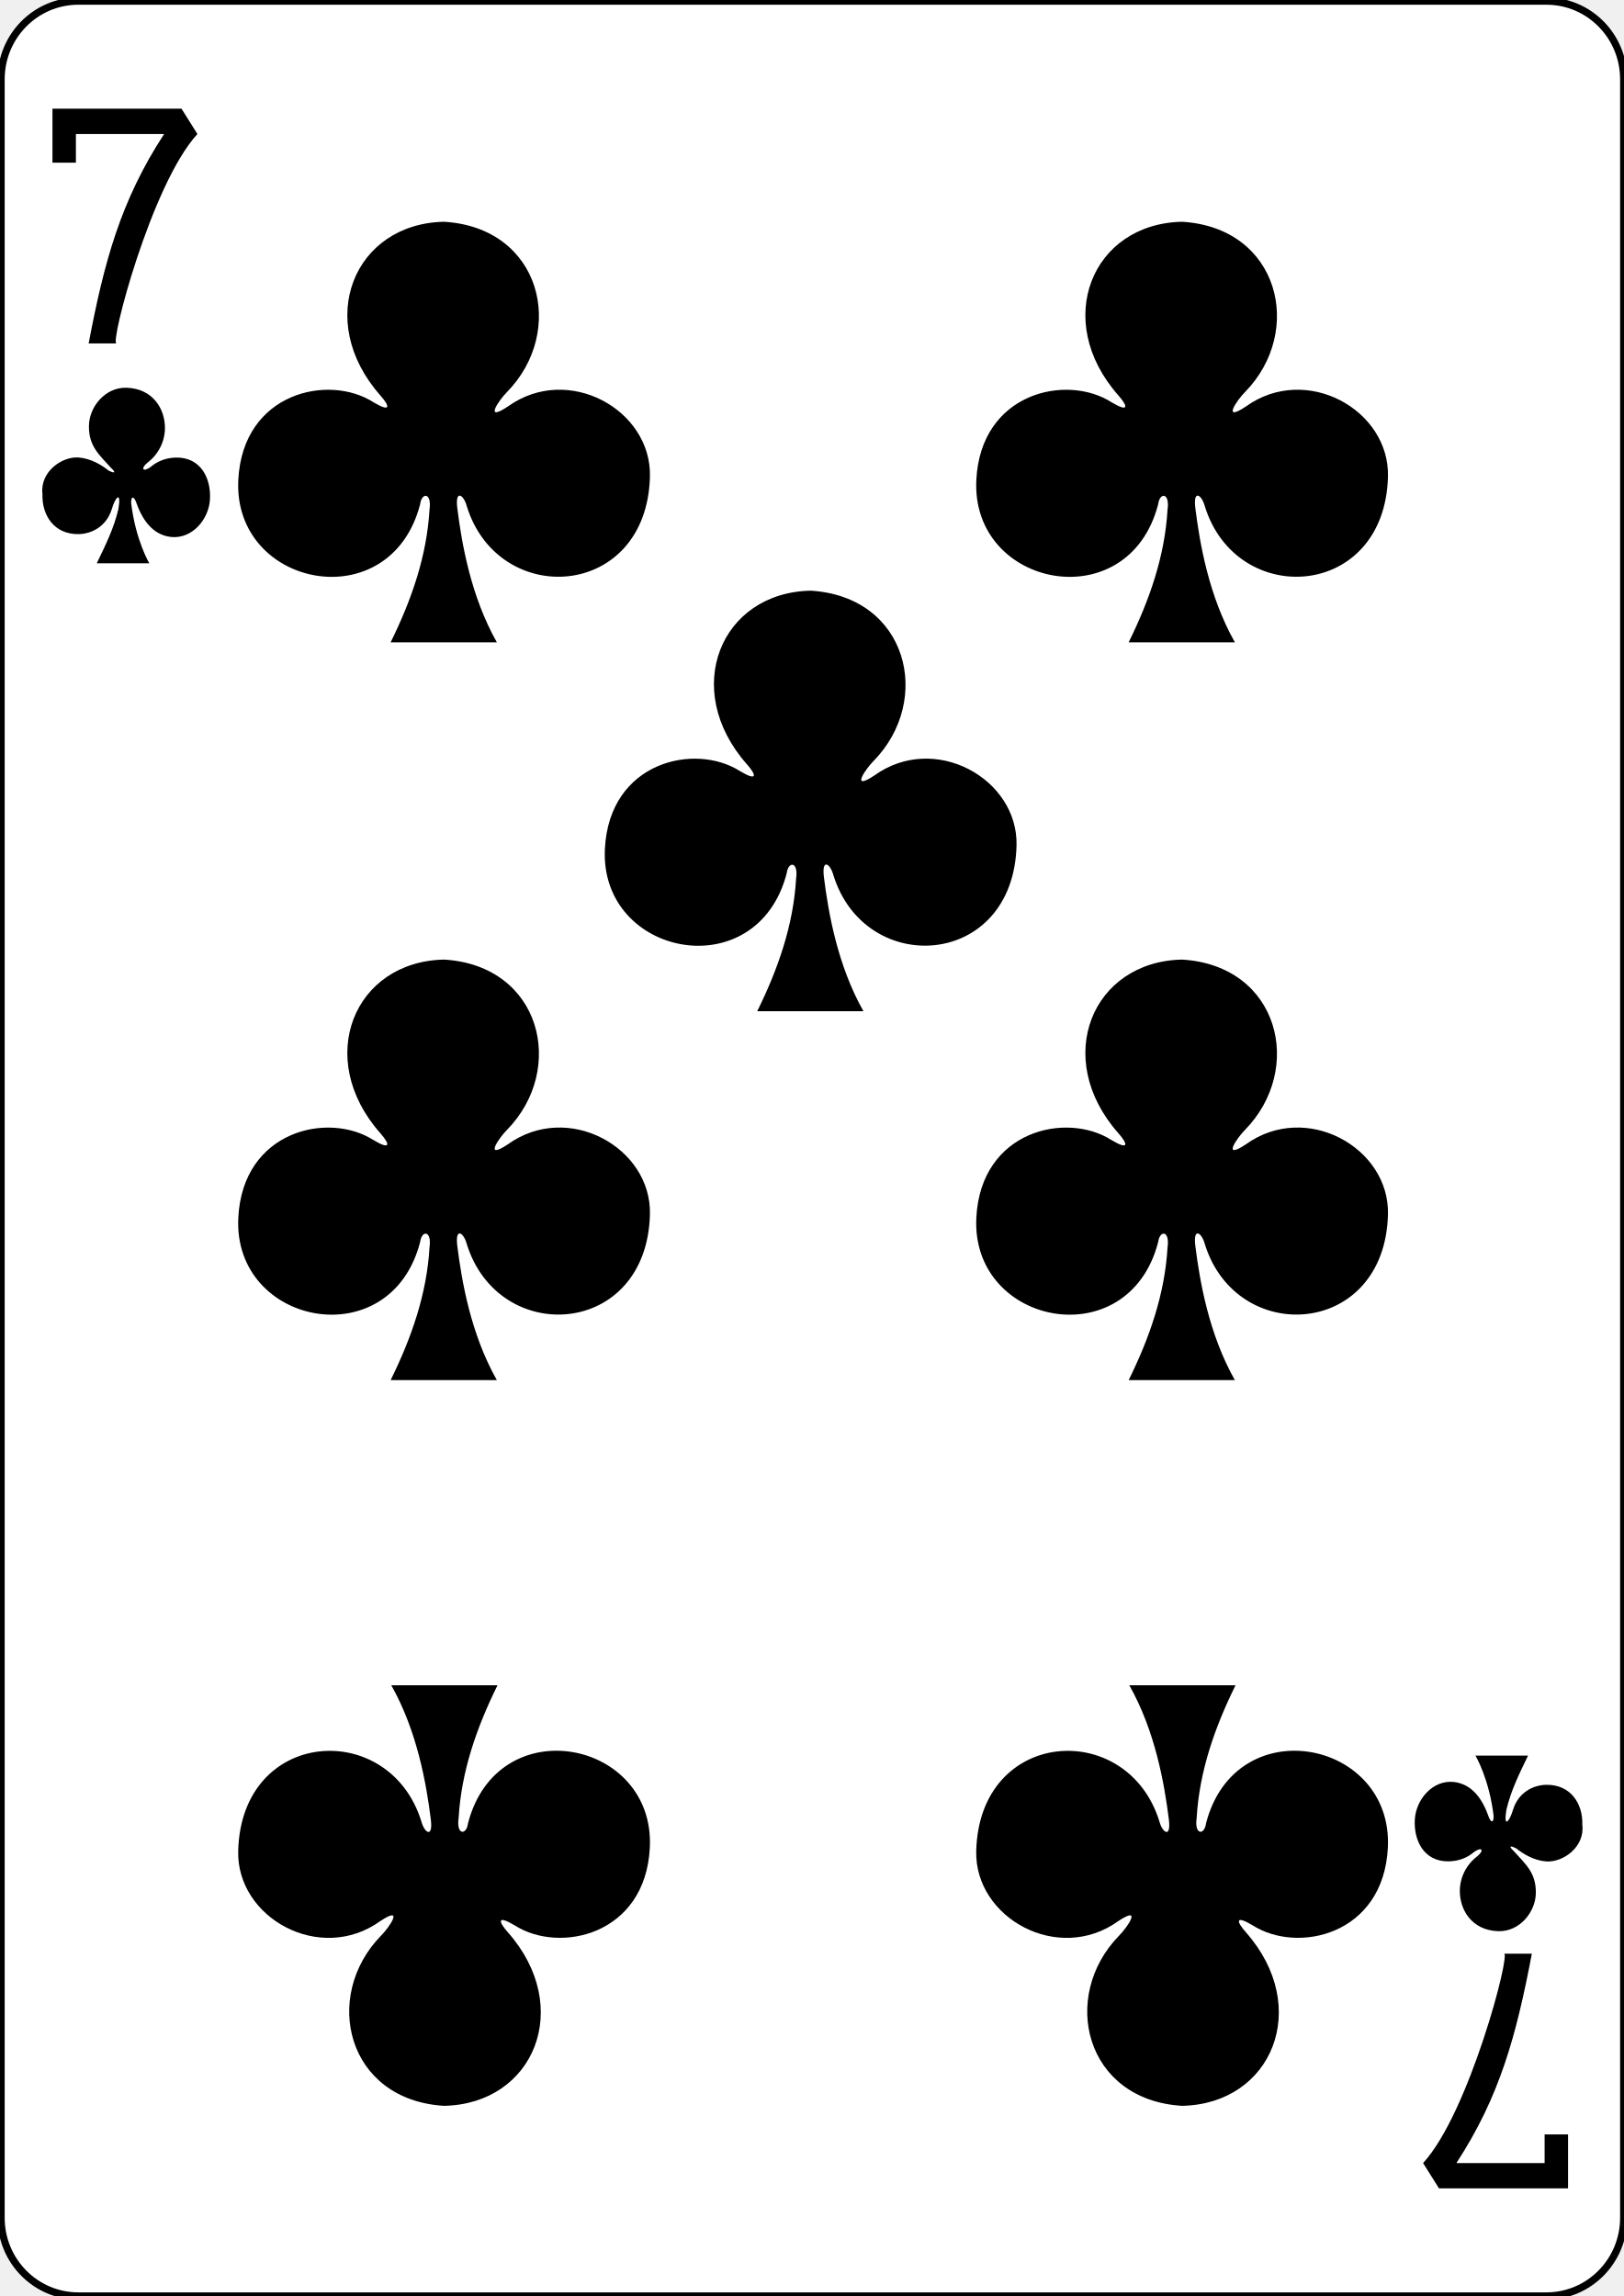
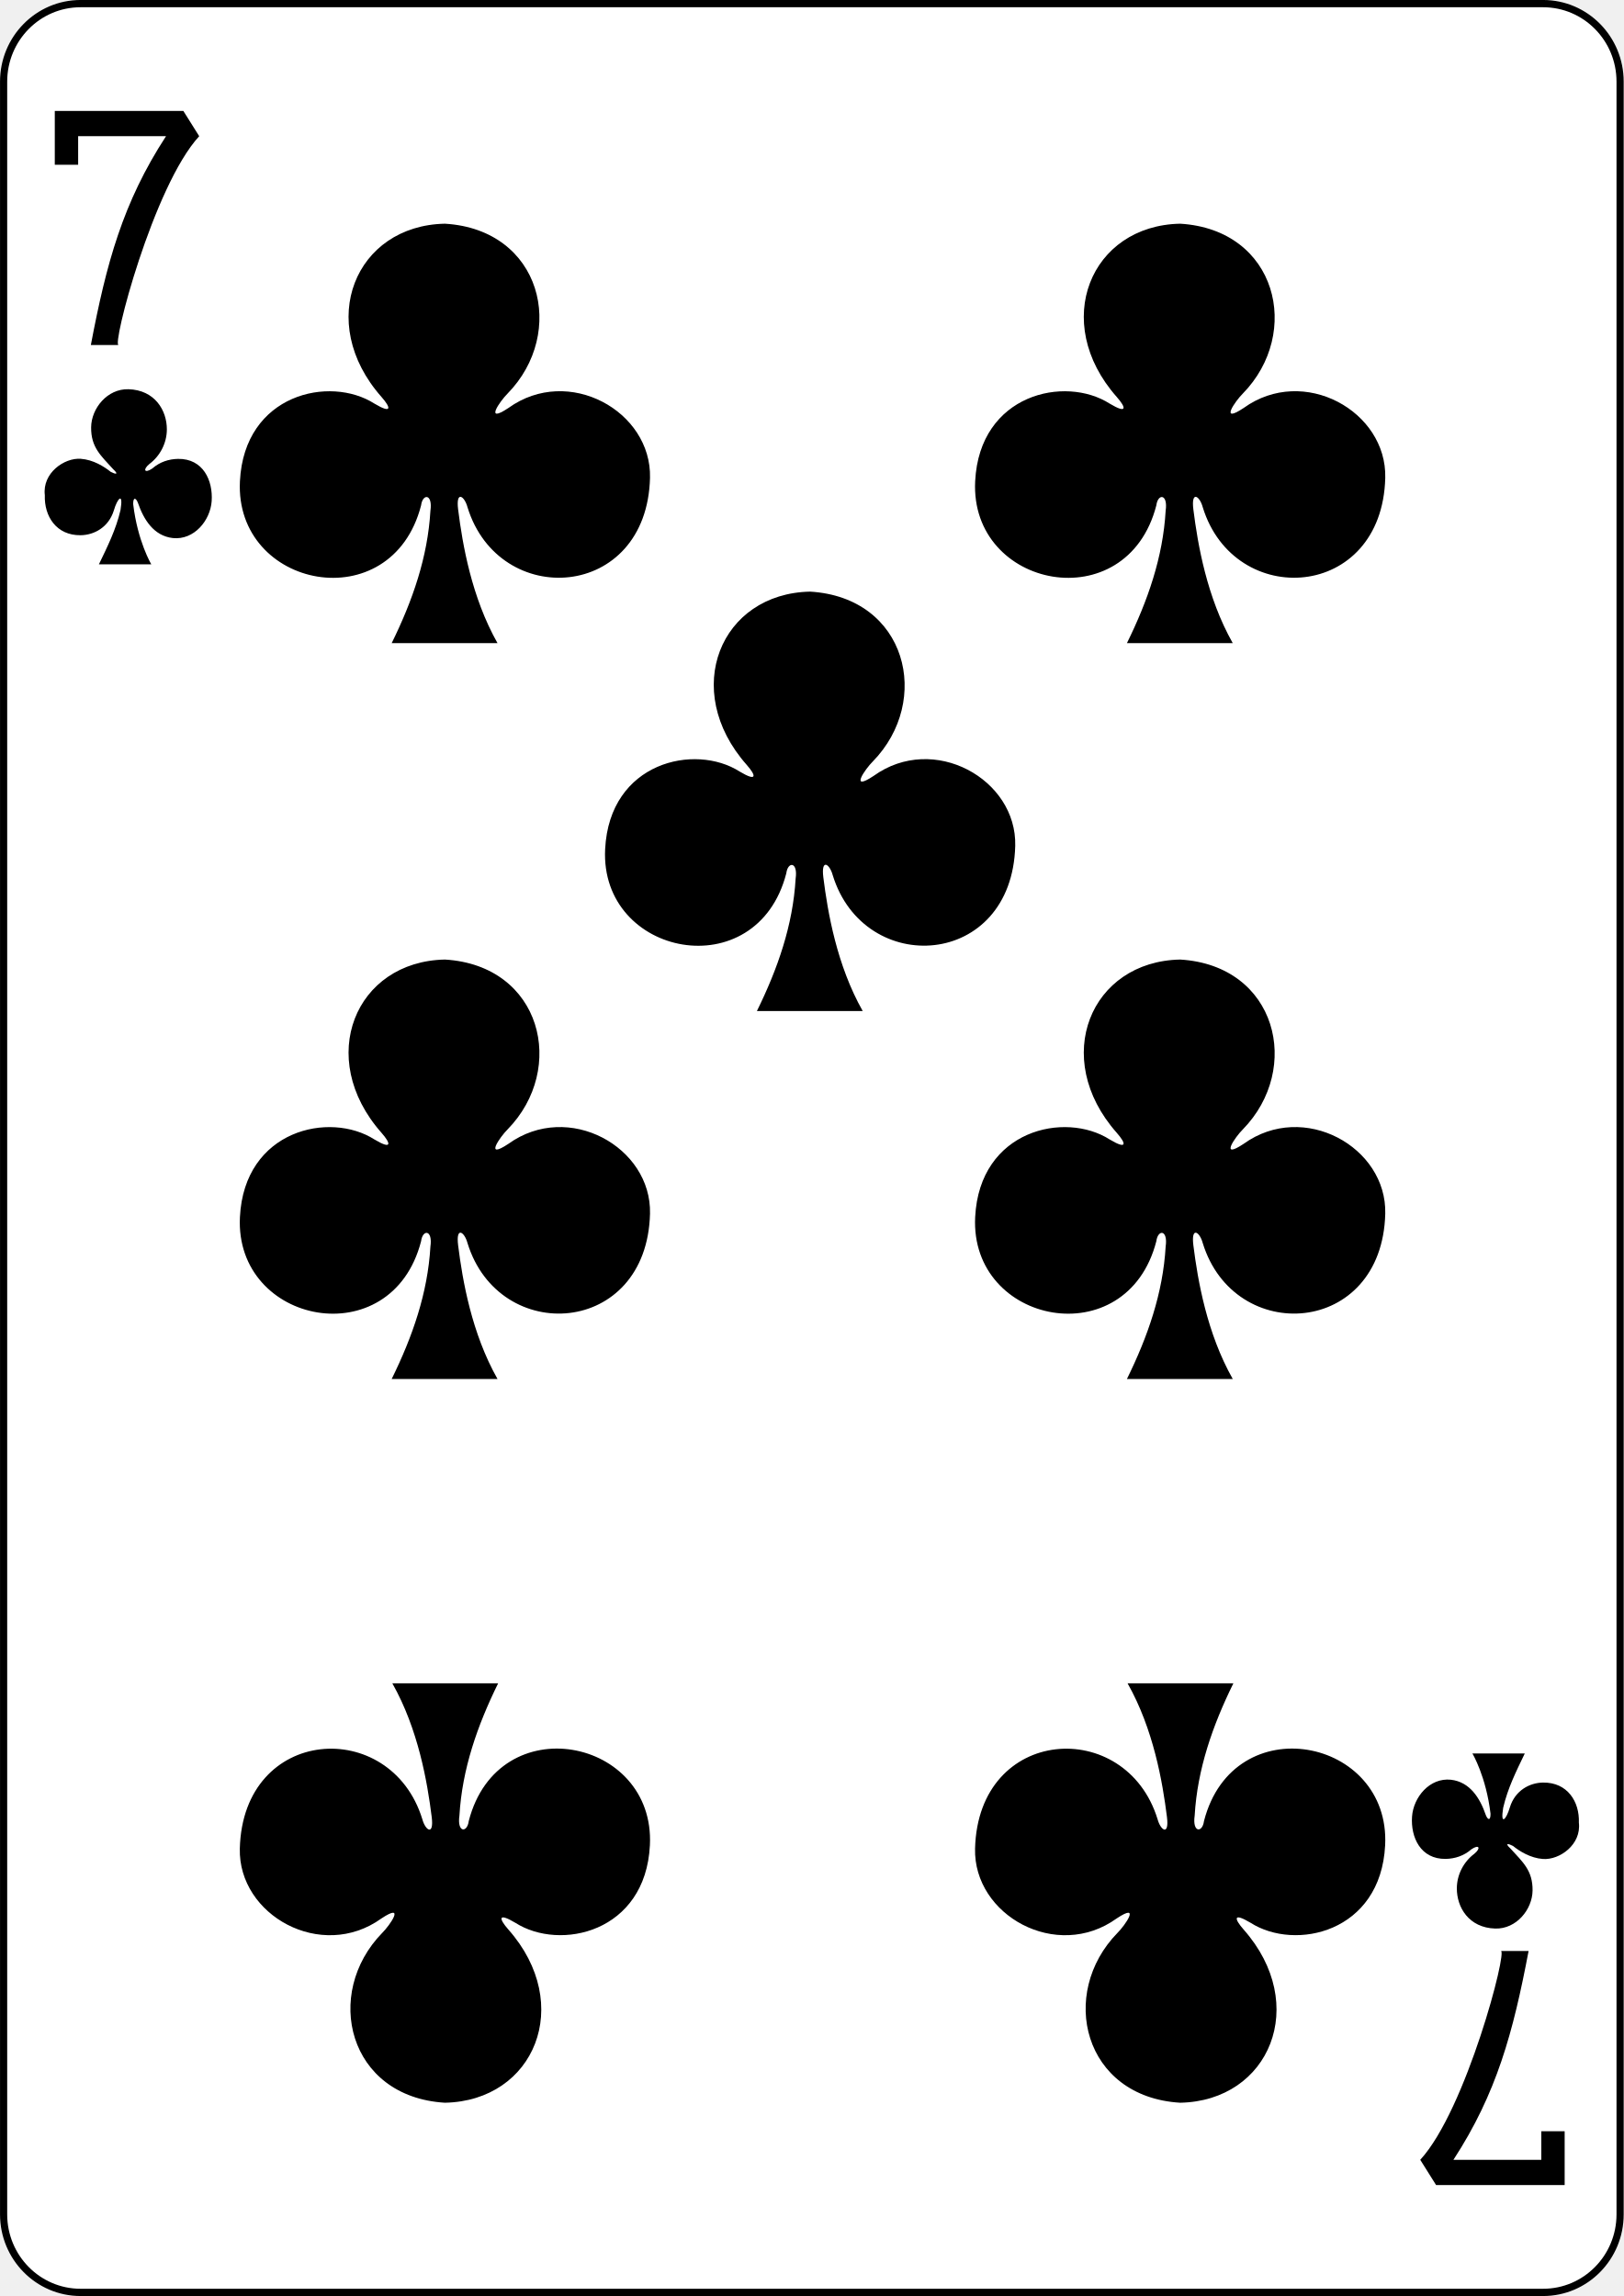
<svg xmlns="http://www.w3.org/2000/svg" width="744.094" height="1052.362" id="svg4423" version="1.1">
  <defs id="defs4425" />
  <g id="layer1">
-     <g id="g6806" style="display:inline" transform="matrix(3.331113,0,0,3.373412,-4751.172,1910.484)">
+     <g id="g6806" style="display:inline" transform="matrix(3.318521,0,0,3.364386,-4732.052,1906.533)">
      <g style="display:inline" transform="translate(451.7056,-1156.14)" id="g3707">
        <g id="g8407">
          <g transform="translate(-5059.956,3024.952)" style="display:inline" id="g8853-8">
            <rect y="-2435" x="6034.701" height="311.811" width="223.228" id="rect6359-7" style="fill:#ffffff;fill-opacity:1;stroke:#000000;stroke-width:0.99;stroke-miterlimit:3.8;stroke-opacity:1;stroke-dasharray:none;display:inline" rx="10.63" ry="10.63" />
            <g transform="matrix(0.3010621,0,0,0.3010621,5449.582,-1980.882)" id="g8660-4" />
          </g>
        </g>
        <g transform="translate(-0.2938975,-1.695077e-5)" id="g6793">
          <path style="fill:#000000;fill-opacity:1;display:inline" d="m 1984.51,-1353.898 c 7.082,-36.836 14.645,-64.473 34.478,-94.491 l -40.306,0 0,12.921 -10.714,0 0,-24.35 58.972,0 7.269,11.429 c -21.064,22.576 -40.351,95.556 -36.934,94.491 z" id="path7110-2" transform="matrix(0.3010621,0,0,0.3010621,389.6261,1044.069)" />
          <path id="path7126-7" d="m 2643.988,-627.171 c -7.082,36.836 -14.645,64.473 -34.478,94.491 l 40.306,0 0,-12.921 10.714,0 0,24.35 -58.972,0 -7.269,-11.429 c 21.064,-22.576 40.351,-95.556 36.934,-94.491 z" style="fill:#000000;fill-opacity:1;display:inline" transform="matrix(0.3010621,0,0,0.3010621,389.6261,1044.069)" />
          <path id="path3319" d="m 1130.163,677.076 c 2.879,-5.776 4.976,-11.701 5.348,-18.037 0.342,-2.332 -1.075,-2.371 -1.288,-0.729 -4.076,15.593 -25.763,11.37 -25.017,-3.296 0.605,-11.895 12.419,-14.454 18.582,-10.565 2.434,1.433 2.296,0.575 0.968,-0.912 -9.155,-10.211 -3.61,-23.362 8.761,-23.602 13.38,0.793 16.851,14.87 8.644,23.148 -1.021,0.995 -3.284,4.191 0.123,1.956 8.287,-5.888 19.787,0.443 19.553,9.521 -0.433,16.739 -20.839,17.987 -25.203,4.006 -0.42,-1.55 -1.629,-2.329 -1.295,0.304 0.605,4.767 1.857,11.953 5.437,18.206 z" style="fill:#000000;fill-opacity:1;display:inline" />
          <path style="fill:#000000;fill-opacity:1;display:inline" d="m 1130.163,777.324 c 2.879,-5.776 4.976,-11.701 5.348,-18.037 0.342,-2.332 -1.075,-2.371 -1.288,-0.729 -4.076,15.593 -25.763,11.37 -25.017,-3.296 0.605,-11.895 12.419,-14.454 18.582,-10.565 2.434,1.433 2.296,0.575 0.968,-0.912 -9.155,-10.211 -3.61,-23.362 8.761,-23.602 13.38,0.793 16.851,14.87 8.644,23.148 -1.021,0.995 -3.284,4.191 0.123,1.956 8.287,-5.888 19.787,0.443 19.553,9.521 -0.433,16.739 -20.839,17.987 -25.203,4.006 -0.42,-1.55 -1.629,-2.329 -1.295,0.304 0.605,4.767 1.857,11.953 5.437,18.206 z" id="path3321" />
          <path id="path3323" d="m 1028.63,777.324 c 2.879,-5.776 4.976,-11.701 5.348,-18.037 0.342,-2.332 -1.075,-2.371 -1.288,-0.729 -4.076,15.593 -25.763,11.37 -25.017,-3.296 0.605,-11.895 12.419,-14.454 18.582,-10.565 2.434,1.433 2.296,0.575 0.968,-0.912 -9.155,-10.211 -3.61,-23.362 8.761,-23.602 13.38,0.793 16.851,14.87 8.644,23.148 -1.021,0.995 -3.284,4.191 0.123,1.956 8.287,-5.888 19.787,0.443 19.553,9.521 -0.433,16.739 -20.839,17.987 -25.203,4.006 -0.42,-1.55 -1.629,-2.329 -1.295,0.304 0.605,4.767 1.857,11.953 5.437,18.206 z" style="fill:#000000;fill-opacity:1;display:inline" />
          <path style="fill:#000000;fill-opacity:1;display:inline" d="m 1079.064,727.2 c 2.879,-5.776 4.976,-11.701 5.348,-18.037 0.342,-2.332 -1.075,-2.371 -1.288,-0.729 -4.076,15.593 -25.763,11.37 -25.017,-3.296 0.605,-11.895 12.419,-14.454 18.582,-10.565 2.434,1.433 2.296,0.575 0.968,-0.912 -9.155,-10.211 -3.61,-23.362 8.761,-23.602 13.38,0.793 16.851,14.87 8.644,23.148 -1.021,0.995 -3.284,4.191 0.123,1.956 8.287,-5.888 19.787,0.443 19.553,9.521 -0.433,16.739 -20.839,17.987 -25.203,4.006 -0.42,-1.55 -1.629,-2.329 -1.295,0.304 0.605,4.767 1.857,11.953 5.437,18.206 z" id="path3325" />
          <path id="path3327" d="m 1028.63,677.076 c 2.879,-5.776 4.976,-11.701 5.348,-18.037 0.342,-2.332 -1.075,-2.371 -1.288,-0.729 -4.076,15.593 -25.763,11.37 -25.017,-3.296 0.605,-11.895 12.419,-14.454 18.582,-10.565 2.434,1.433 2.296,0.575 0.968,-0.912 -9.155,-10.211 -3.61,-23.362 8.761,-23.602 13.38,0.793 16.851,14.87 8.644,23.148 -1.021,0.995 -3.284,4.191 0.123,1.956 8.287,-5.888 19.787,0.443 19.553,9.521 -0.433,16.739 -20.839,17.987 -25.203,4.006 -0.42,-1.55 -1.629,-2.329 -1.295,0.304 0.605,4.767 1.857,11.953 5.437,18.206 z" style="fill:#000000;fill-opacity:1;display:inline" />
          <path id="path3381" d="m 1144.865,818.782 c -2.879,5.776 -4.976,11.701 -5.348,18.037 -0.342,2.332 1.075,2.371 1.288,0.729 4.076,-15.593 25.763,-11.37 25.017,3.297 -0.605,11.895 -12.419,14.454 -18.582,10.565 -2.434,-1.433 -2.296,-0.575 -0.968,0.912 9.155,10.211 3.61,23.362 -8.761,23.602 -13.38,-0.793 -16.851,-14.87 -8.644,-23.148 1.021,-0.995 3.284,-4.191 -0.123,-1.956 -8.287,5.888 -19.787,-0.443 -19.553,-9.521 0.433,-16.739 20.839,-17.987 25.203,-4.006 0.42,1.55 1.629,2.329 1.295,-0.304 -0.605,-4.767 -1.857,-11.953 -5.437,-18.206 z" style="fill:#000000;fill-opacity:1;display:inline" />
          <path style="fill:#000000;fill-opacity:1;display:inline" d="m 1043.332,818.782 c -2.879,5.776 -4.976,11.701 -5.348,18.037 -0.342,2.332 1.075,2.371 1.288,0.729 4.076,-15.593 25.763,-11.37 25.017,3.297 -0.605,11.895 -12.419,14.454 -18.582,10.565 -2.434,-1.433 -2.296,-0.575 -0.968,0.912 9.155,10.211 3.61,23.362 -8.761,23.602 -13.38,-0.793 -16.851,-14.87 -8.644,-23.148 1.021,-0.995 3.284,-4.191 -0.123,-1.956 -8.287,5.888 -19.787,-0.443 -19.553,-9.521 0.433,-16.739 20.839,-17.987 25.203,-4.006 0.42,1.55 1.629,2.329 1.295,-0.304 -0.605,-4.767 -1.857,-11.953 -5.437,-18.206 z" id="path3383" />
          <path id="path3470" d="m 988.2,666.339 c 1.192,-2.445 2.352,-4.721 2.984,-7.401 0.419,-2.528 -0.438,-1.589 -0.925,0.068 -0.721,2.297 -2.723,3.344 -4.58,3.369 -3.371,0.045 -5.053,-2.604 -4.948,-5.454 -0.368,-2.999 2.671,-5.12 4.962,-4.957 1.722,0.123 3.224,1.052 4.133,1.775 0.596,0.315 1.234,0.455 0.345,-0.358 -1.678,-1.833 -3.077,-2.964 -3.046,-5.711 0.029,-2.579 2.233,-5.268 5.155,-5.184 3.651,0.105 5.312,2.89 5.303,5.481 -0.01,1.888 -0.954,3.626 -2.411,4.703 -0.944,0.766 -0.679,1.34 0.398,0.615 1.035,-0.892 2.267,-1.283 3.545,-1.31 3.49,-0.055 4.855,2.961 4.655,5.764 -0.187,2.626 -2.423,5.328 -5.369,5.022 -2.631,-0.301 -4.013,-2.51 -4.805,-4.777 -0.262,-0.695 -0.676,-0.883 -0.664,0.153 0.608,5.057 2.492,8.204 2.505,8.202 z" style="fill:#000000;fill-opacity:1;display:inline" />
          <path style="fill:#000000;fill-opacity:1;display:inline" d="m 1185.105,828.342 c -1.192,2.445 -2.352,4.721 -2.984,7.401 -0.419,2.528 0.438,1.589 0.925,-0.068 0.721,-2.297 2.723,-3.344 4.58,-3.369 3.371,-0.045 5.053,2.604 4.948,5.454 0.368,2.999 -2.671,5.12 -4.962,4.957 -1.722,-0.123 -3.224,-1.052 -4.133,-1.775 -0.596,-0.315 -1.234,-0.455 -0.345,0.358 1.678,1.833 3.077,2.964 3.046,5.711 -0.029,2.579 -2.233,5.268 -5.155,5.184 -3.651,-0.105 -5.312,-2.89 -5.303,-5.481 0.01,-1.888 0.954,-3.626 2.411,-4.703 0.944,-0.766 0.679,-1.34 -0.398,-0.615 -1.035,0.892 -2.267,1.283 -3.545,1.31 -3.49,0.055 -4.855,-2.961 -4.655,-5.764 0.187,-2.626 2.423,-5.328 5.369,-5.022 2.631,0.301 4.013,2.51 4.805,4.777 0.262,0.695 0.676,0.883 0.664,-0.153 -0.608,-5.057 -2.492,-8.204 -2.505,-8.202 z" id="path3494" />
        </g>
      </g>
    </g>
  </g>
</svg>
